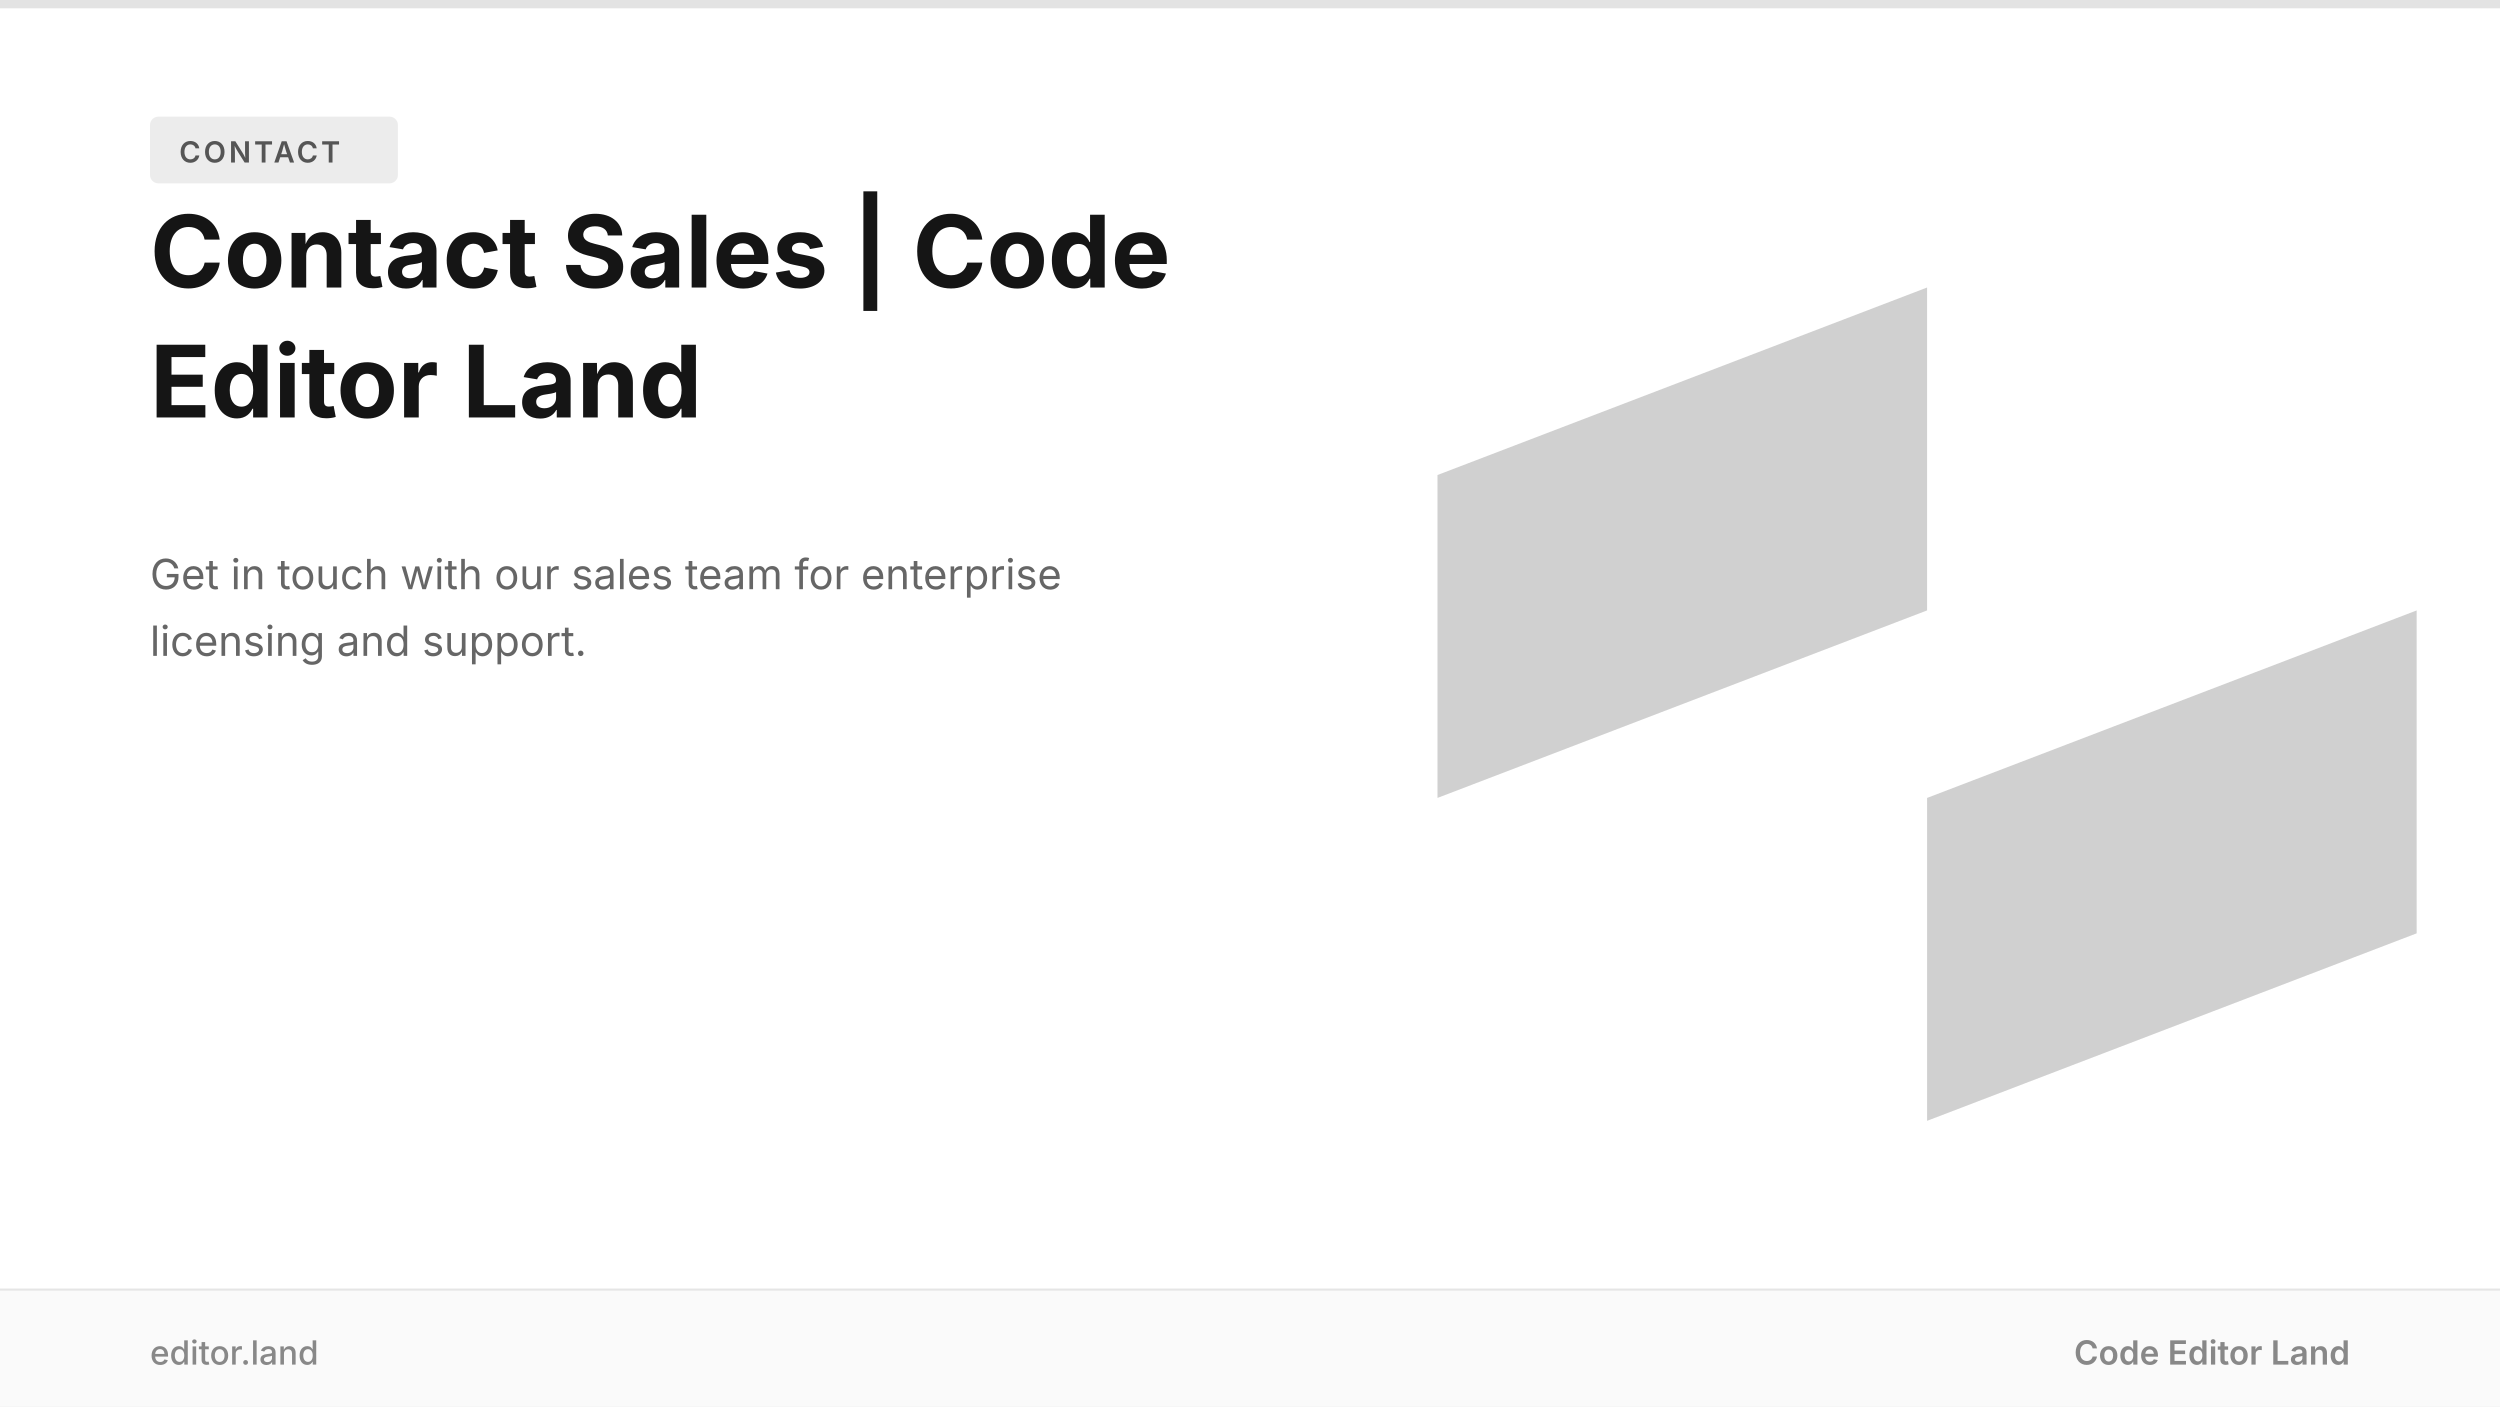
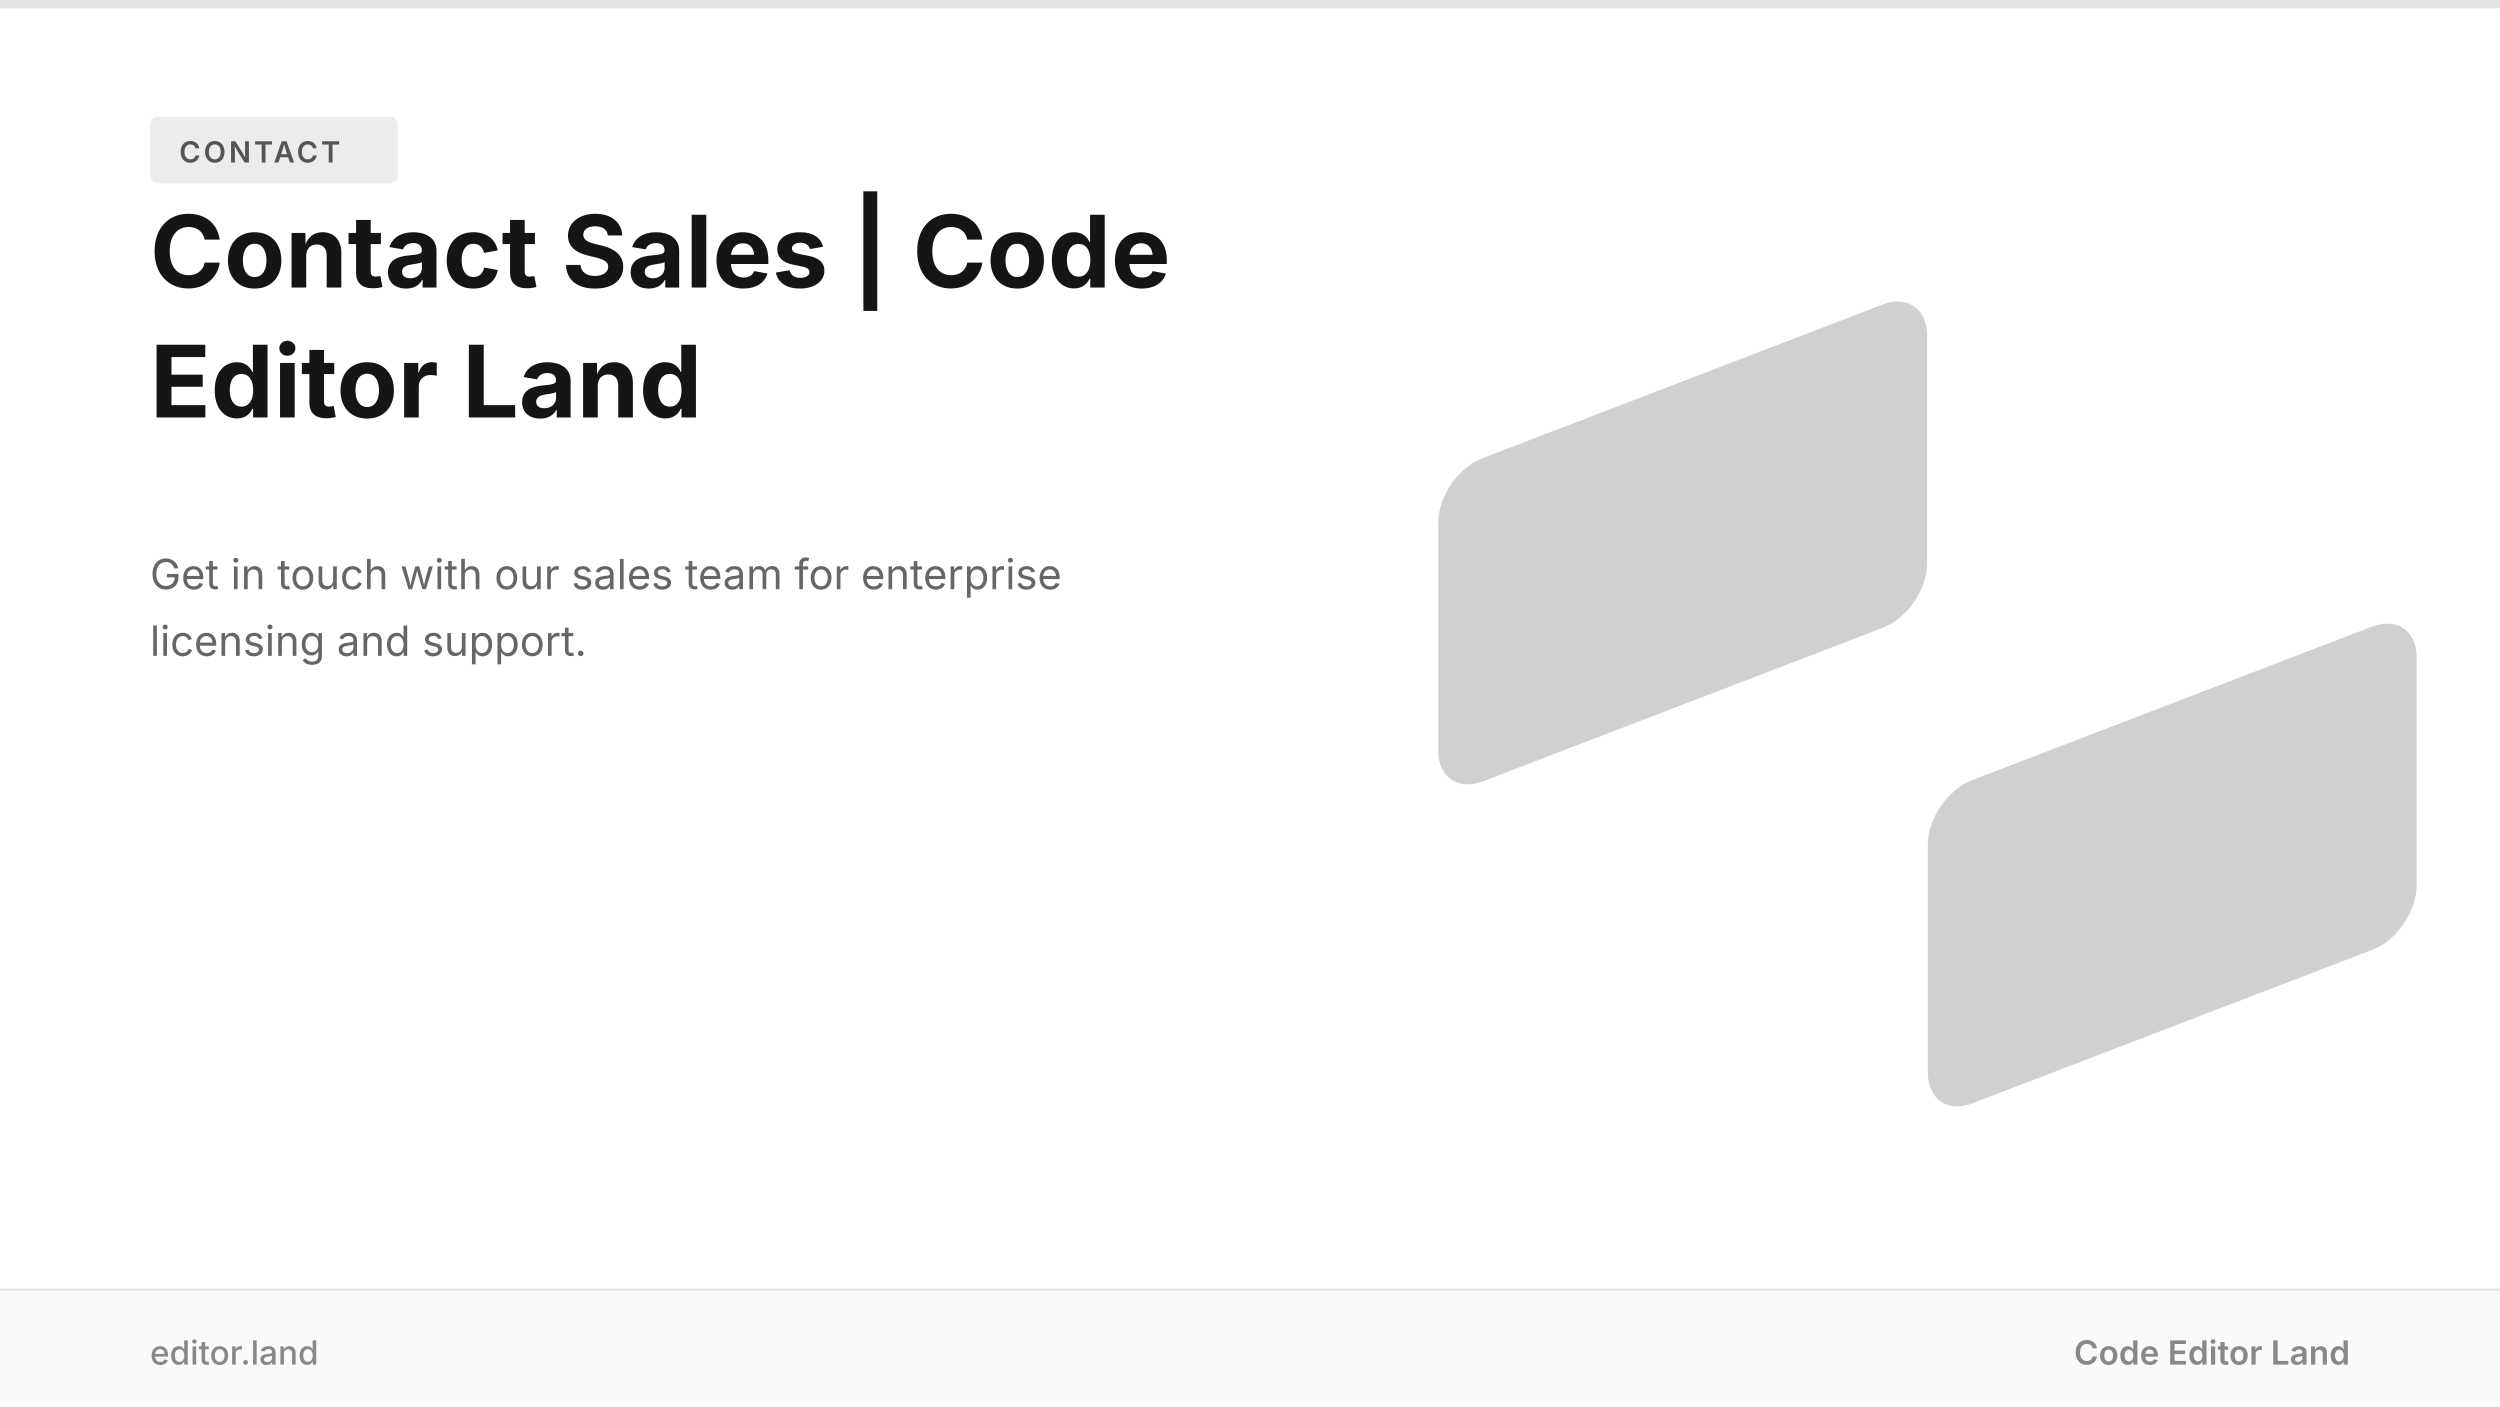
<svg xmlns="http://www.w3.org/2000/svg" width="1200" height="675" viewBox="0 0 1200 675">
  <path fill="#fff" d="M0 0h1200v675H0z" />
  <path fill="#151515" fill-opacity=".12" d="M0 0h1200v4H0z" />
-   <path fill="#151515" fill-opacity=".2" d="m925 138-235 90v155l235-90zm235 155-235 90v155l235-90z" />
+   <rect width="1005.28" height="620.771" fill="#151515" fill-opacity=".2" rx="91.389" transform="matrix(-.2334 .08959 0 .25 925 138)" />
+   <rect width="1005.28" height="620.771" fill="#151515" fill-opacity=".2" rx="91.389" transform="matrix(-.2334 .08959 0 .25 1160 292.55)" />
  <rect width="119" height="32" x="72" y="56" fill="#151515" fill-opacity=".08" rx="4" />
  <text x="86" y="78" fill="#555" font-family="system-ui, -apple-system, 'Segoe UI', sans-serif" font-size="14" font-weight="600" letter-spacing=".1em">CONTACT</text>
  <text x="72" y="138" fill="#151515" font-family="system-ui, -apple-system, 'Segoe UI', sans-serif" font-size="48" font-weight="700">Contact Sales | Code</text>
  <text x="72" y="200.4" fill="#151515" font-family="system-ui, -apple-system, 'Segoe UI', sans-serif" font-size="48" font-weight="700">Editor Land</text>
  <text x="72" y="282.8" fill="#666" font-family="system-ui, -apple-system, 'Segoe UI', sans-serif" font-size="20" font-weight="400">Get in touch with our sales team for enterprise</text>
  <text x="72" y="314.8" fill="#666" font-family="system-ui, -apple-system, 'Segoe UI', sans-serif" font-size="20" font-weight="400">licensing and support.</text>
  <path fill="#fafafa" d="M0 619h1200v56H0z" />
  <path stroke="#e5e5e5" d="M0 619h1200" />
  <text x="72" y="655" fill="#888" font-family="system-ui, -apple-system, 'Segoe UI', sans-serif" font-size="16" font-weight="500">editor.land</text>
  <text x="1128" y="655" fill="#888" font-family="system-ui, -apple-system, 'Segoe UI', sans-serif" font-size="16" font-weight="600" text-anchor="end">Code Editor Land</text>
</svg>
